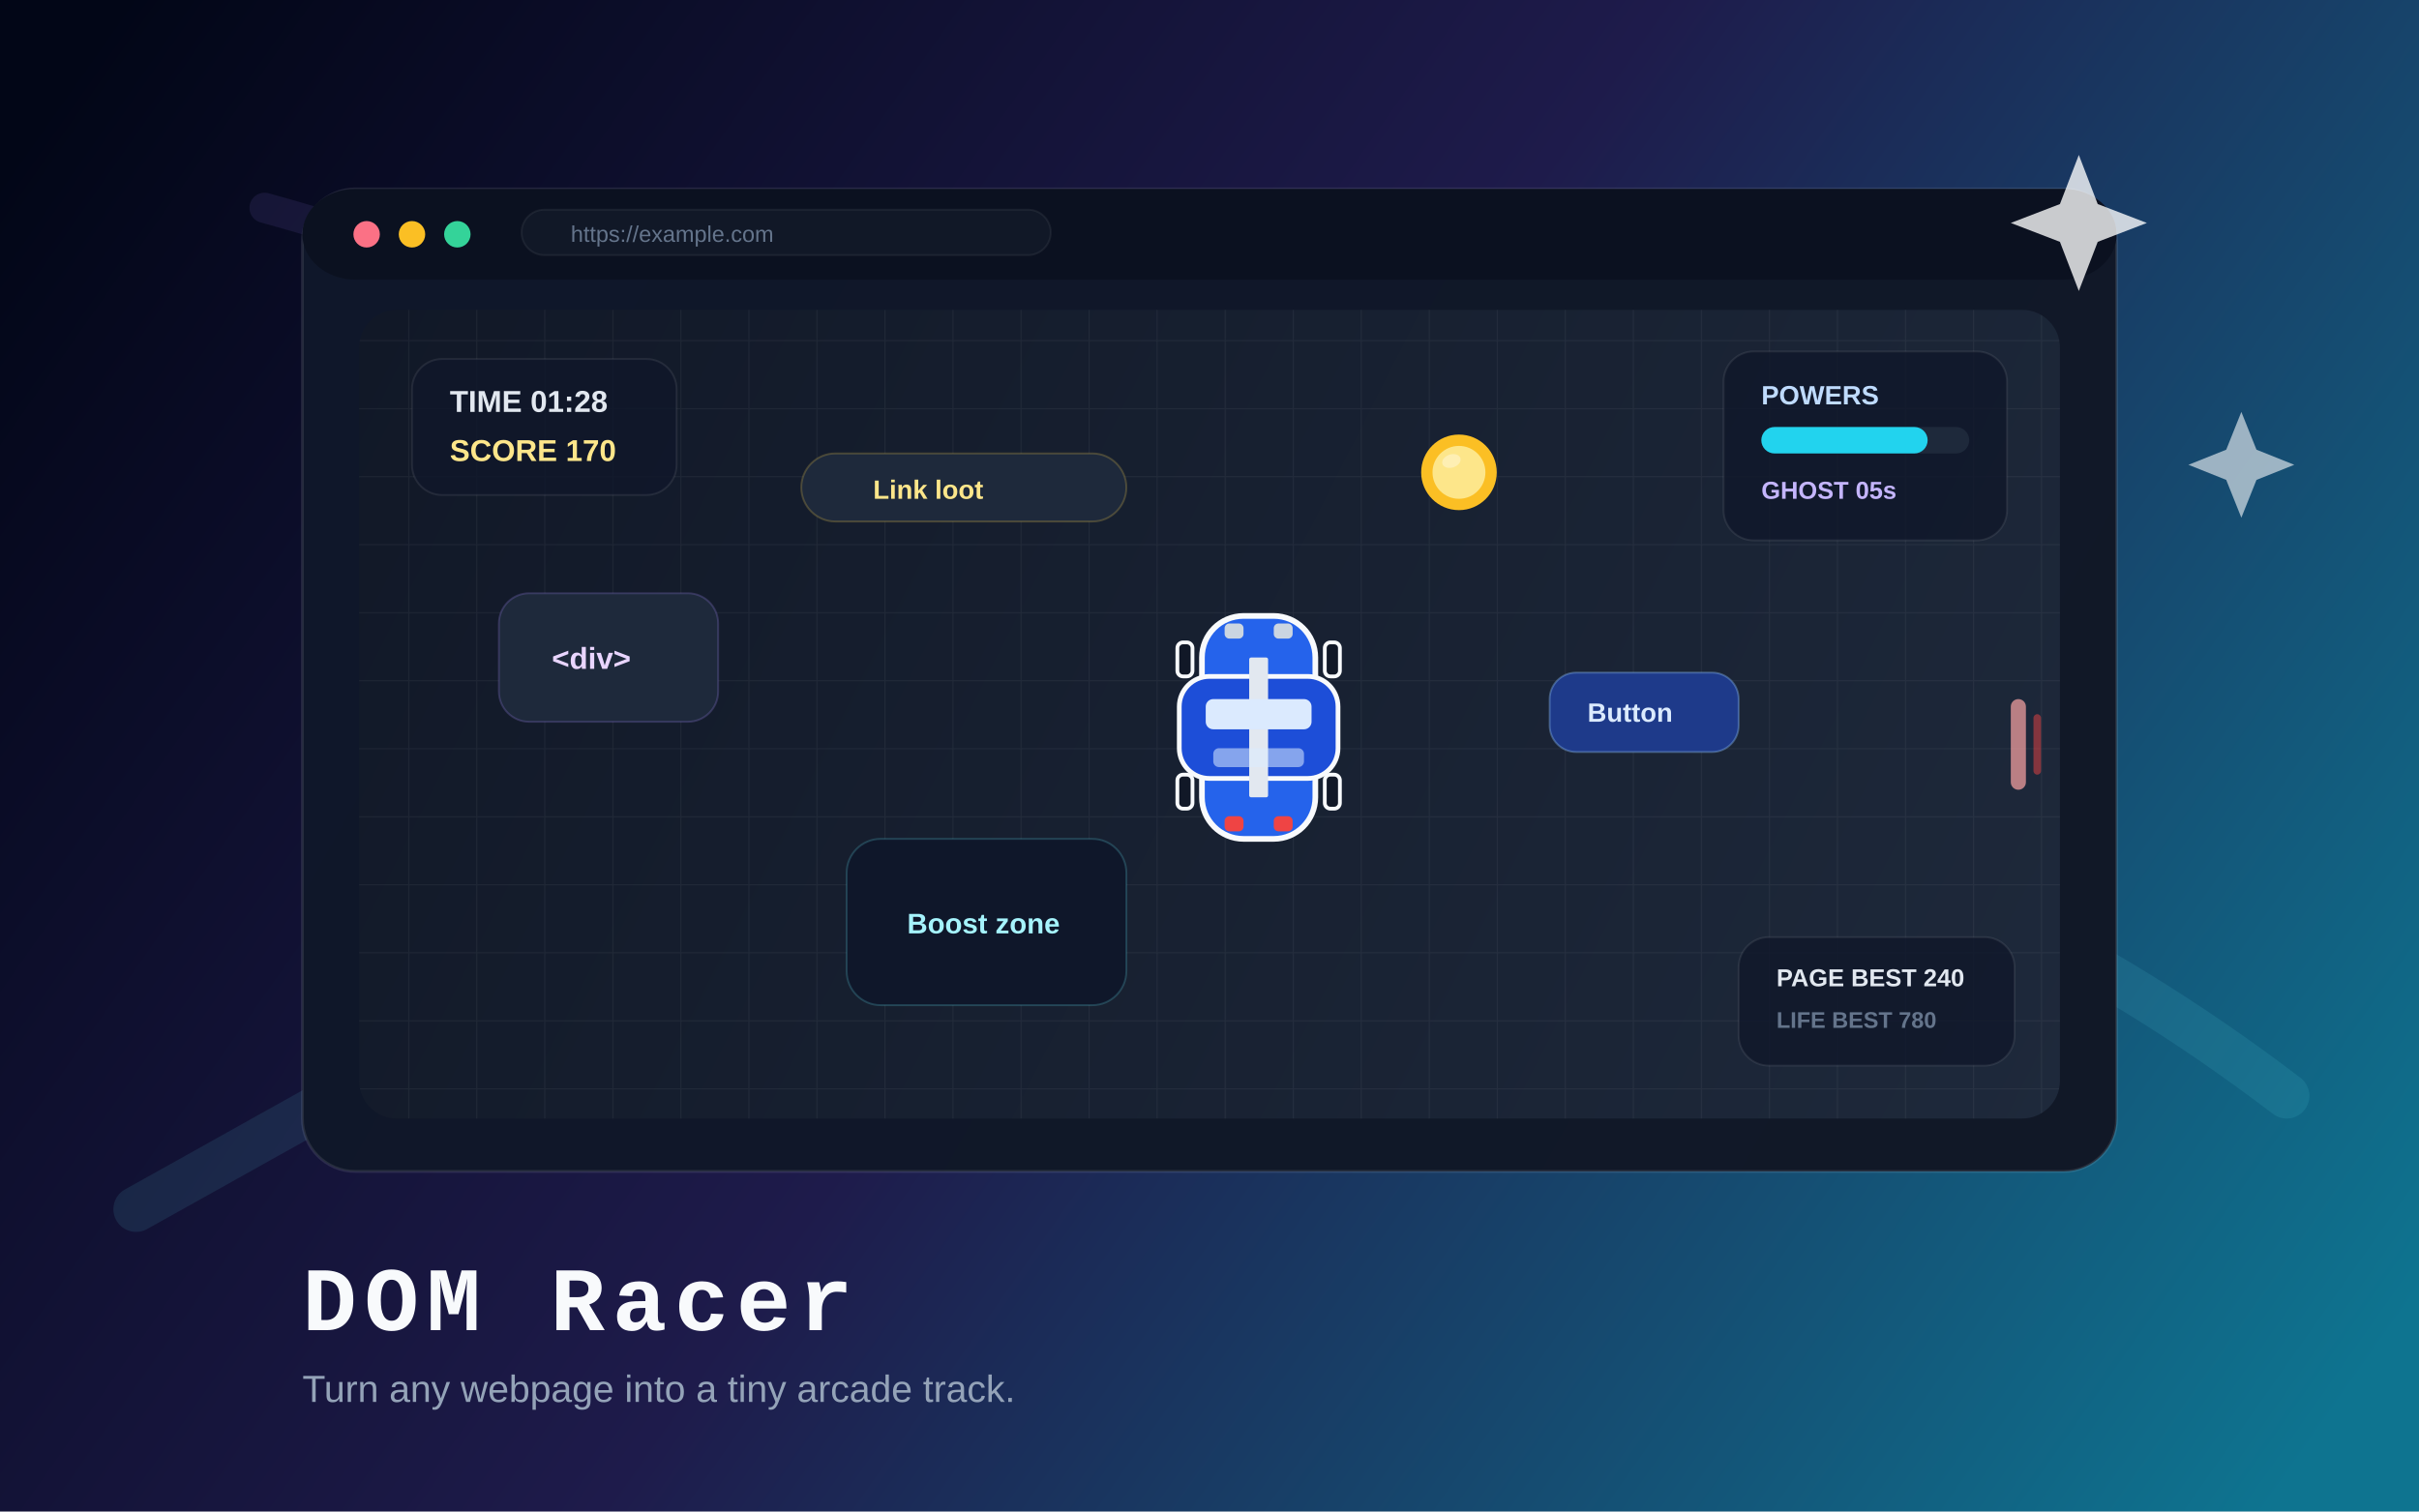
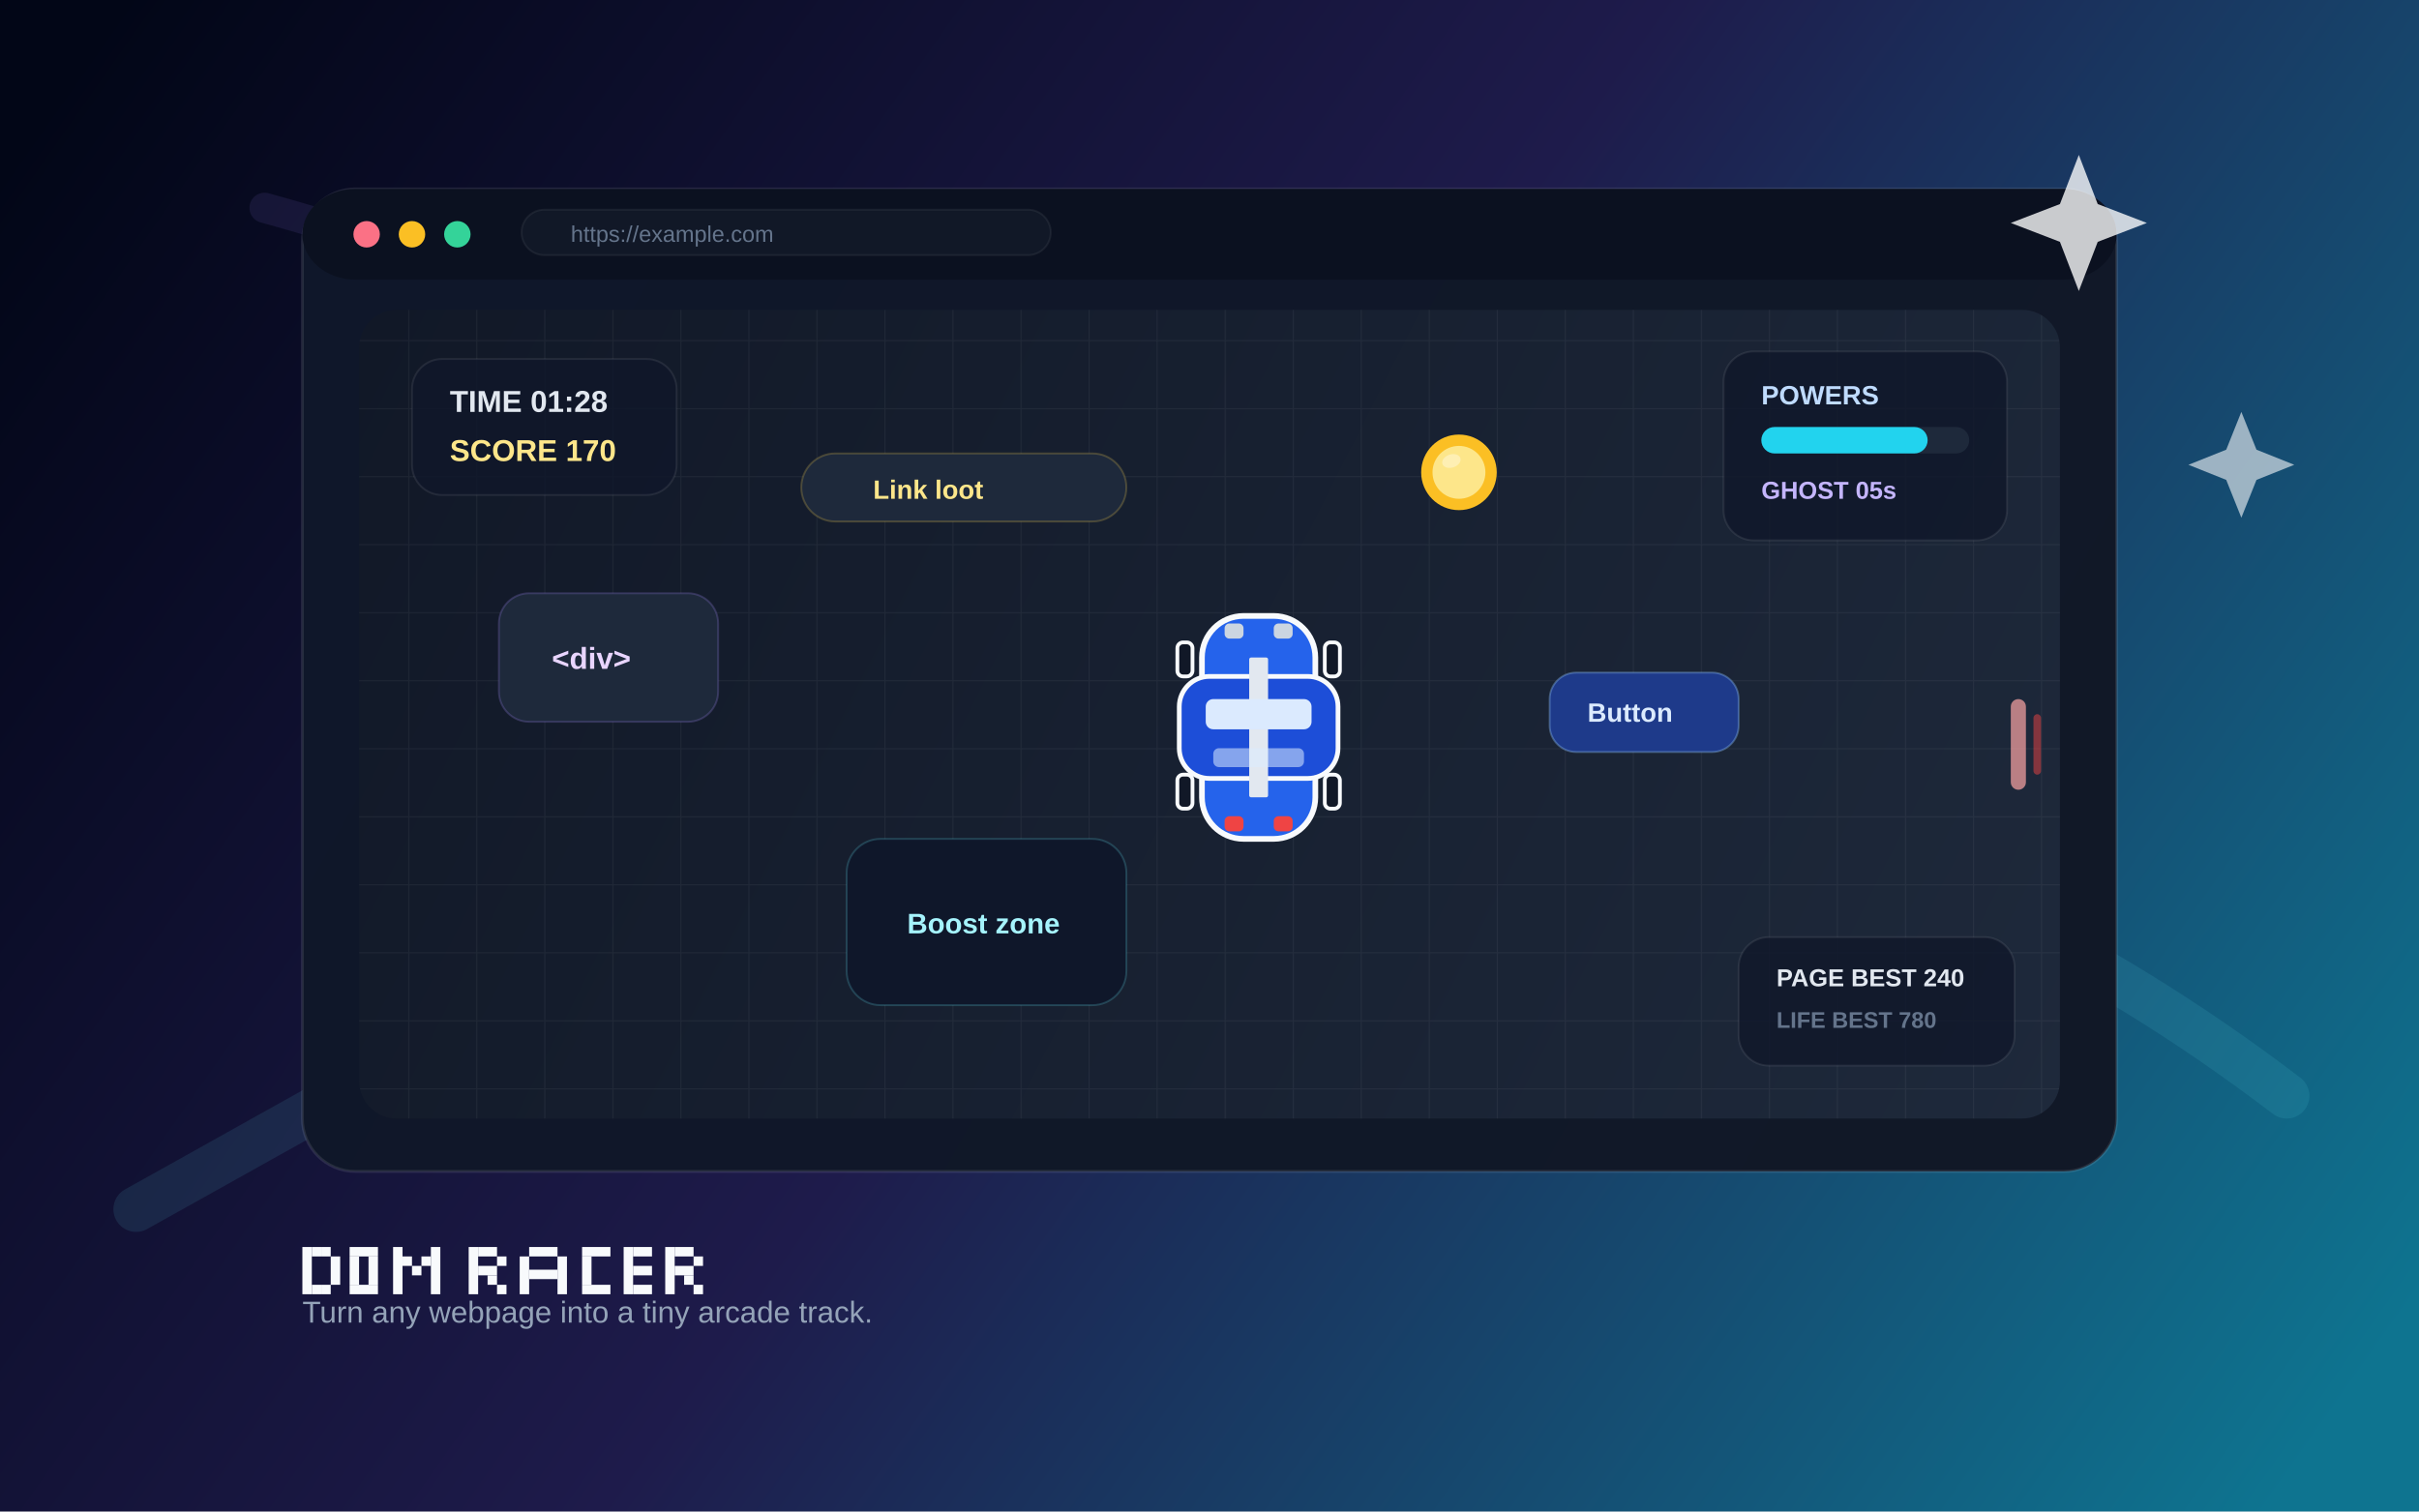
<svg xmlns="http://www.w3.org/2000/svg" width="1280" height="800" viewBox="0 0 1280 800" fill="none">
  <defs>
    <linearGradient id="bg" x1="64" y1="0" x2="1200" y2="800" gradientUnits="userSpaceOnUse">
      <stop stop-color="#020617" />
      <stop offset="0.48" stop-color="#1e1b4b" />
      <stop offset="1" stop-color="#0e7490" />
    </linearGradient>
    <linearGradient id="browser" x1="160" y1="100" x2="1120" y2="640" gradientUnits="userSpaceOnUse">
      <stop stop-color="#0f172a" />
      <stop offset="1" stop-color="#111827" />
    </linearGradient>
    <linearGradient id="arena" x1="190" y1="170" x2="1080" y2="620" gradientUnits="userSpaceOnUse">
      <stop stop-color="#111827" />
      <stop offset="1" stop-color="#1e293b" />
    </linearGradient>
    <pattern id="grid" width="36" height="36" patternUnits="userSpaceOnUse">
      <path d="M36 0H0V36" stroke="#fff" stroke-opacity="0.05" stroke-width="1.2" />
    </pattern>
  </defs>
  <rect width="1280" height="800" fill="url(#bg)" />
  <path d="M72 640C252 540 400 450 580 418C780 382 1000 420 1210 580" stroke="#67e8f9" stroke-opacity="0.1" stroke-width="24" stroke-linecap="round" />
  <path d="M140 110C340 165 450 250 620 380" stroke="#a78bfa" stroke-opacity="0.1" stroke-width="16" stroke-linecap="round" />
  <rect x="160" y="100" width="960" height="520" rx="28" fill="url(#browser)" stroke="#fff" stroke-opacity="0.1" stroke-width="1.5" />
  <rect x="160" y="100" width="960" height="48" rx="28" fill="#0b1120" />
  <circle cx="194" cy="124" r="7" fill="#fb7185" />
  <circle cx="218" cy="124" r="7" fill="#fbbf24" />
  <circle cx="242" cy="124" r="7" fill="#34d399" />
  <rect x="276" y="111" width="280" height="24" rx="12" fill="#111827" stroke="#fff" stroke-opacity="0.06" />
  <text x="302" y="128" fill="#64748b" font-size="12" font-weight="500" font-family="Arial, sans-serif">https://example.com</text>
  <rect x="190" y="164" width="900" height="428" rx="20" fill="url(#arena)" />
  <rect x="190" y="164" width="900" height="428" rx="20" fill="url(#grid)" />
  <rect x="218" y="190" width="140" height="72" rx="16" fill="#0f172a" fill-opacity="0.8" stroke="#fff" stroke-opacity="0.08" />
  <text x="238" y="218" fill="#e2e8f0" font-size="16" font-weight="800" font-family="Arial, sans-serif">TIME 01:28</text>
  <text x="238" y="244" fill="#fde68a" font-size="16" font-weight="700" font-family="Arial, sans-serif">SCORE 170</text>
  <rect x="912" y="186" width="150" height="100" rx="16" fill="#0f172a" fill-opacity="0.8" stroke="#fff" stroke-opacity="0.08" />
  <text x="932" y="214" fill="#bfdbfe" font-size="14" font-weight="800" font-family="Arial, sans-serif">POWERS</text>
  <rect x="932" y="226" width="110" height="14" rx="7" fill="#1e293b" />
  <rect x="932" y="226" width="88" height="14" rx="7" fill="#22d3ee" />
  <text x="932" y="264" fill="#c4b5fd" font-size="13" font-weight="700" font-family="Arial, sans-serif">GHOST 05s</text>
  <rect x="920" y="496" width="146" height="68" rx="16" fill="#0f172a" fill-opacity="0.8" stroke="#fff" stroke-opacity="0.08" />
  <text x="940" y="522" fill="#e2e8f0" font-size="13" font-weight="700" font-family="Arial, sans-serif">PAGE BEST 240</text>
  <text x="940" y="544" fill="#64748b" font-size="12" font-weight="600" font-family="Arial, sans-serif">LIFE BEST 780</text>
  <rect x="264" y="314" width="116" height="68" rx="16" fill="#1e293b" stroke="#a78bfa" stroke-opacity="0.22" />
  <text x="292" y="354" fill="#e9d5ff" font-size="16" font-weight="700" font-family="Arial, sans-serif">&lt;div&gt;</text>
  <rect x="424" y="240" width="172" height="36" rx="18" fill="#1e293b" stroke="#fcd34d" stroke-opacity="0.22" />
  <text x="462" y="264" fill="#fde68a" font-size="14" font-weight="700" font-family="Arial, sans-serif">Link loot</text>
  <rect x="820" y="356" width="100" height="42" rx="14" fill="#1e3a8a" stroke="#93c5fd" stroke-opacity="0.35" />
  <text x="840" y="382" fill="#dbeafe" font-size="14" font-weight="700" font-family="Arial, sans-serif">Button</text>
  <rect x="448" y="444" width="148" height="88" rx="18" fill="#0f172a" stroke="#67e8f9" stroke-opacity="0.2" />
  <text x="480" y="494" fill="#a5f3fc" font-size="15" font-weight="700" font-family="Arial, sans-serif">Boost zone</text>
  <circle cx="772" cy="250" r="20" fill="#fbbf24" />
  <circle cx="772" cy="250" r="14" fill="#fde68a" />
  <ellipse cx="768" cy="244" rx="5" ry="3.5" fill="#fff" fill-opacity="0.35" transform="rotate(-18 768 244)" />
  <rect x="623" y="340" width="8" height="18" rx="3" fill="#111827" stroke="#f8fafc" stroke-width="2" />
  <rect x="701" y="340" width="8" height="18" rx="3" fill="#111827" stroke="#f8fafc" stroke-width="2" />
  <rect x="623" y="410" width="8" height="18" rx="3" fill="#111827" stroke="#f8fafc" stroke-width="2" />
  <rect x="701" y="410" width="8" height="18" rx="3" fill="#111827" stroke="#f8fafc" stroke-width="2" />
  <rect x="636" y="326" width="60" height="118" rx="22" fill="#2563eb" stroke="#f8fafc" stroke-width="3" />
  <rect x="624" y="358" width="84" height="54" rx="16" fill="#1d4ed8" stroke="#f8fafc" stroke-width="2.5" />
  <rect x="661" y="348" width="10" height="74" rx="1" fill="#e2e8f0" />
  <rect x="638" y="370" width="56" height="16" rx="4" fill="#dbeafe" />
  <rect x="642" y="396" width="48" height="10" rx="3" fill="#dbeafe" fill-opacity="0.55" />
  <rect x="648" y="330" width="10" height="8" rx="2.5" fill="#cbd5e1" />
  <rect x="674" y="330" width="10" height="8" rx="2.5" fill="#cbd5e1" />
  <rect x="648" y="432" width="10" height="8" rx="2.5" fill="#ef4444" />
  <rect x="674" y="432" width="10" height="8" rx="2.5" fill="#ef4444" />
  <rect x="1064" y="370" width="8" height="48" rx="4" fill="#fca5a5" fill-opacity="0.7" />
  <rect x="1076" y="378" width="4" height="32" rx="2" fill="#ef4444" fill-opacity="0.5" />
-   <text x="160" y="704" fill="#f8fafc" font-size="48" font-weight="900" font-family="'Courier New', Courier, monospace" letter-spacing="4">DOM Racer</text>
-   <text x="160" y="742" fill="#94a3b8" font-size="20" font-weight="500" font-family="Arial, Helvetica, sans-serif">Turn any webpage into a tiny arcade track.</text>
+   <g fill="#f8fafc" transform="translate(160,660)">
+     <rect x="0" y="0" width="5" height="25" />
+     <rect x="5" y="0" width="5" height="5" />
+     <rect x="10" y="0" width="5" height="5" />
+     <rect x="15" y="5" width="5" height="15" />
+     <rect x="10" y="20" width="5" height="5" />
+     <rect x="5" y="20" width="5" height="5" />
+     <rect x="25" y="0" width="15" height="5" />
+     <rect x="25" y="20" width="15" height="5" />
+     <rect x="25" y="5" width="5" height="15" />
+     <rect x="35" y="5" width="5" height="15" />
+     <rect x="48" y="0" width="5" height="25" />
+     <rect x="68" y="0" width="5" height="25" />
+     <rect x="53" y="5" width="5" height="5" />
+     <rect x="63" y="5" width="5" height="5" />
+     <rect x="58" y="10" width="5" height="5" />
+     <rect x="88" y="0" width="5" height="25" />
+     <rect x="93" y="0" width="10" height="5" />
+     <rect x="103" y="5" width="5" height="5" />
+     <rect x="93" y="10" width="10" height="5" />
+     <rect x="98" y="15" width="5" height="5" />
+     <rect x="103" y="20" width="5" height="5" />
+     <rect x="115" y="5" width="5" height="20" />
+     <rect x="135" y="5" width="5" height="20" />
+     <rect x="120" y="0" width="15" height="5" />
+     <rect x="120" y="12" width="15" height="5" />
+     <rect x="148" y="0" width="15" height="5" />
+     <rect x="148" y="20" width="15" height="5" />
+     <rect x="148" y="5" width="5" height="15" />
+     <rect x="170" y="0" width="5" height="25" />
+     <rect x="175" y="0" width="10" height="5" />
+     <rect x="175" y="10" width="10" height="5" />
+     <rect x="175" y="20" width="10" height="5" />
+     <rect x="192" y="0" width="5" height="25" />
+     <rect x="197" y="0" width="10" height="5" />
+     <rect x="207" y="5" width="5" height="5" />
+     <rect x="197" y="10" width="10" height="5" />
+     <rect x="202" y="15" width="5" height="5" />
+     <rect x="207" y="20" width="5" height="5" />
+   </g>
+   <text x="160" y="700" fill="#94a3b8" font-size="16" font-weight="500" font-family="Arial, Helvetica, sans-serif">Turn any webpage into a tiny arcade track.</text>
  <g fill="#fff">
    <path d="M1100 82L1110 108L1136 118L1110 128L1100 154L1090 128L1064 118L1090 108Z" fill-opacity="0.78" />
    <path d="M1186 218L1194 238L1214 246L1194 254L1186 274L1178 254L1158 246L1178 238Z" fill-opacity="0.58" />
  </g>
</svg>
